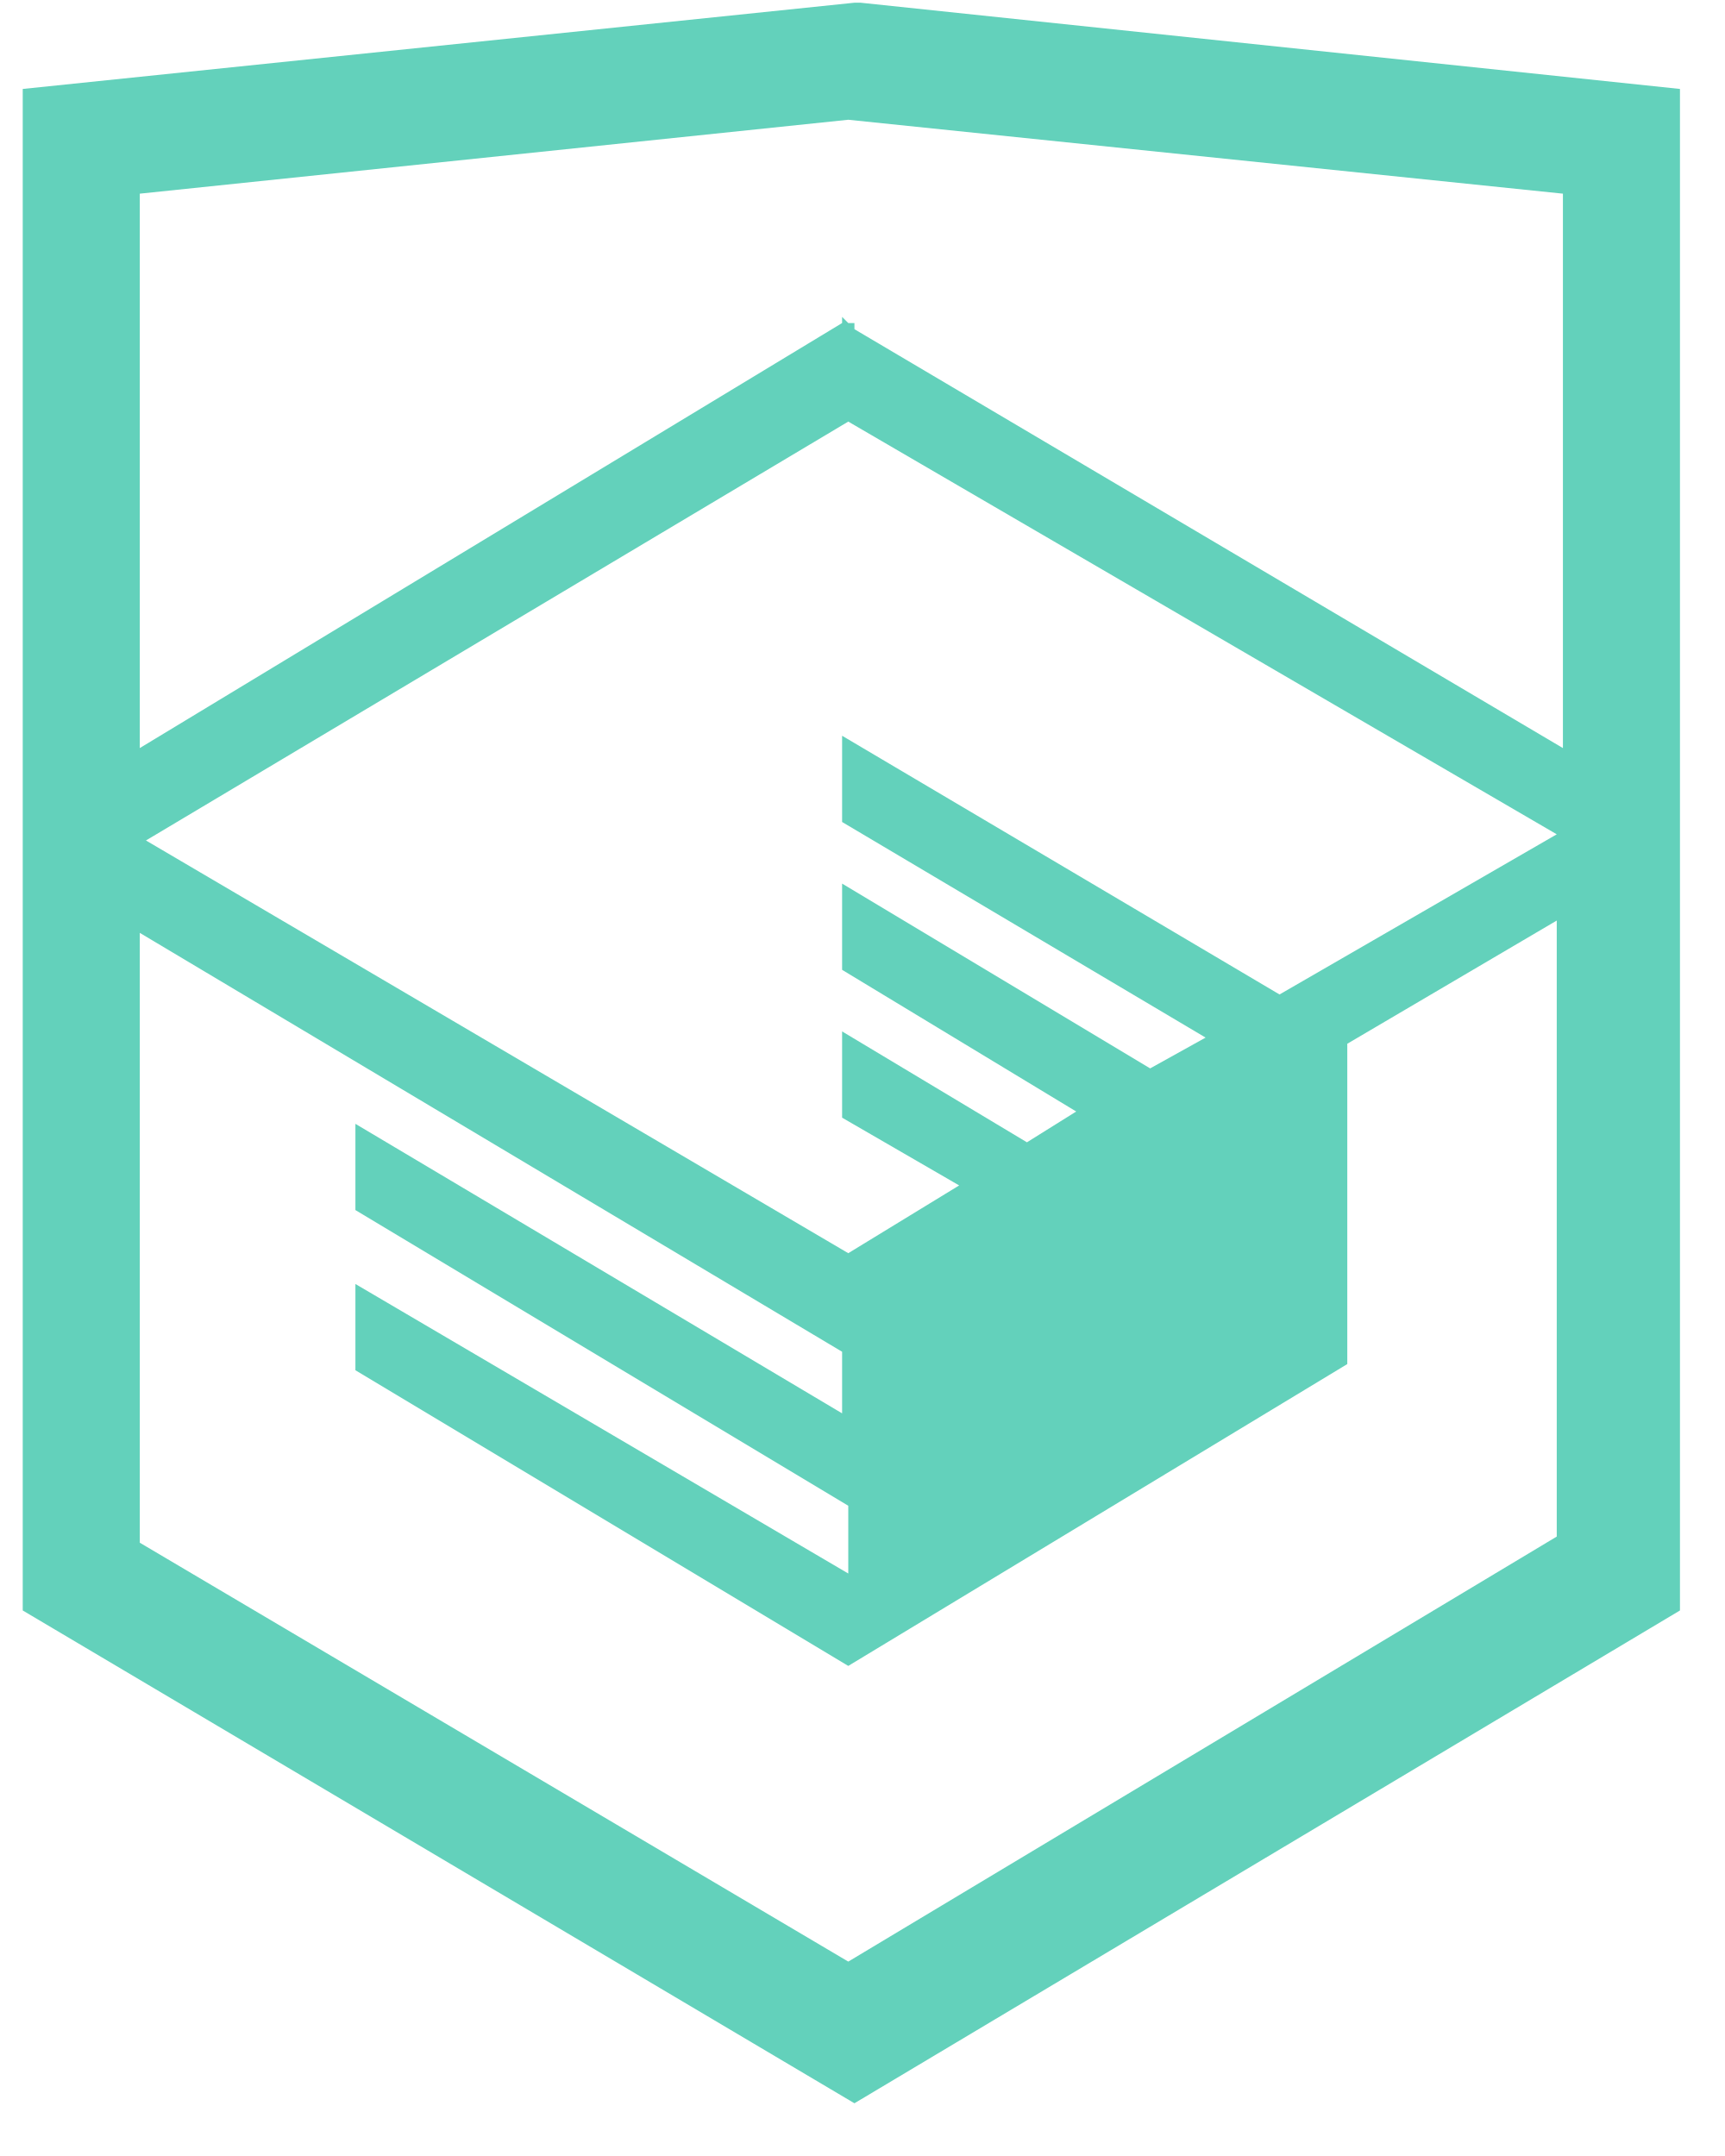
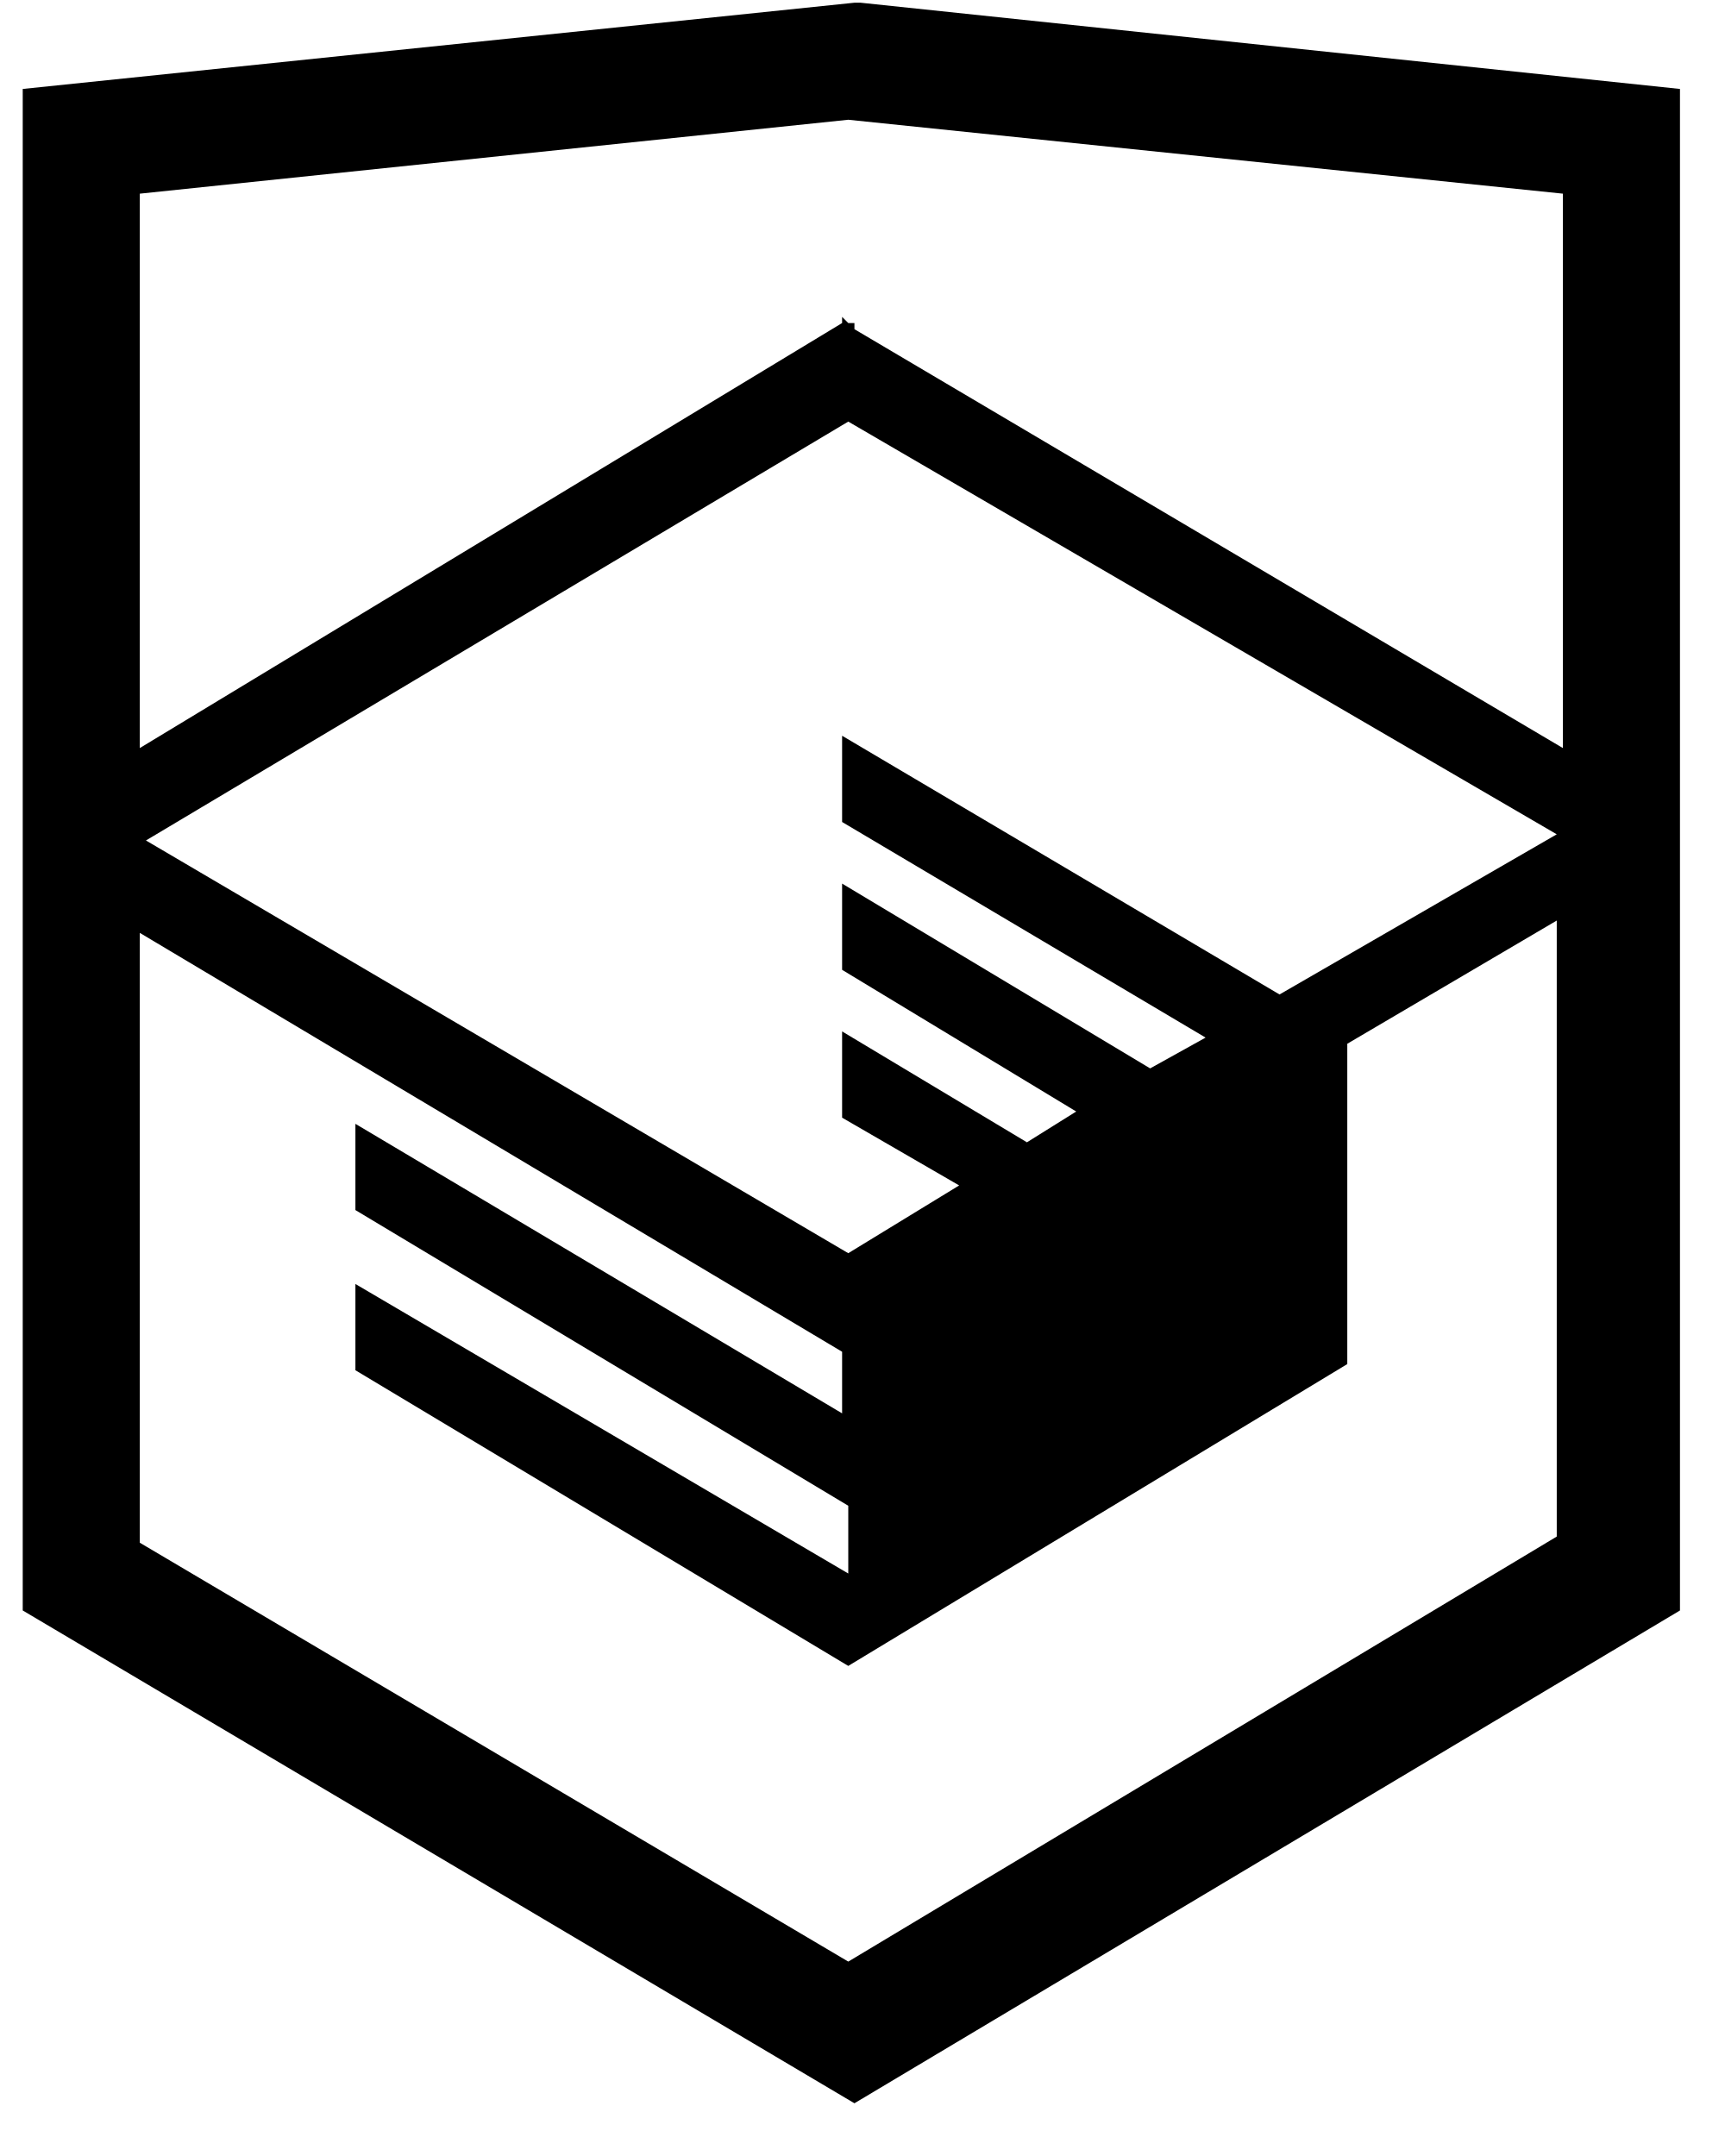
- <svg xmlns="http://www.w3.org/2000/svg" width="28" height="35" viewBox="0 0 28 35" fill="none">
-   <path d="M13.969 0.044H13.869L0.369 1.444V26.144L13.869 34.144L27.269 26.144V1.444L13.969 0.044ZM25.369 12.144L13.869 5.344V5.244H13.769L13.669 5.144V5.244L2.269 12.144V3.144L13.769 1.944L25.369 3.144V12.144ZM13.769 6.844L25.269 13.544L20.769 16.144L13.669 11.944V13.344L19.569 16.844L18.669 17.344L13.669 14.344V15.744L17.469 18.044L16.669 18.544L13.669 16.744V18.144L15.569 19.244L13.769 20.344L2.369 13.644L13.769 6.844ZM2.269 15.144L13.669 21.944V22.944L5.769 18.244V19.644L13.769 24.444V25.544L5.769 20.844V22.244L13.769 27.044L21.869 22.144V16.944L25.269 14.944V24.944L13.769 31.844L2.269 25.044V15.144Z" fill="#63D1BB" />
+ <svg xmlns="http://www.w3.org/2000/svg" width="28" height="35" viewBox="0 0 28 35">
+   <path d="M13.969 0.044H13.869L0.369 1.444V26.144L13.869 34.144L27.269 26.144V1.444L13.969 0.044ZM25.369 12.144L13.869 5.344V5.244H13.769L13.669 5.144V5.244L2.269 12.144V3.144L13.769 1.944L25.369 3.144V12.144ZM13.769 6.844L25.269 13.544L20.769 16.144L13.669 11.944V13.344L19.569 16.844L18.669 17.344L13.669 14.344V15.744L17.469 18.044L16.669 18.544L13.669 16.744V18.144L15.569 19.244L13.769 20.344L2.369 13.644L13.769 6.844ZM2.269 15.144L13.669 21.944V22.944L5.769 18.244V19.644L13.769 24.444V25.544L5.769 20.844V22.244L13.769 27.044L21.869 22.144V16.944L25.269 14.944V24.944L13.769 31.844L2.269 25.044V15.144Z" />
</svg>
